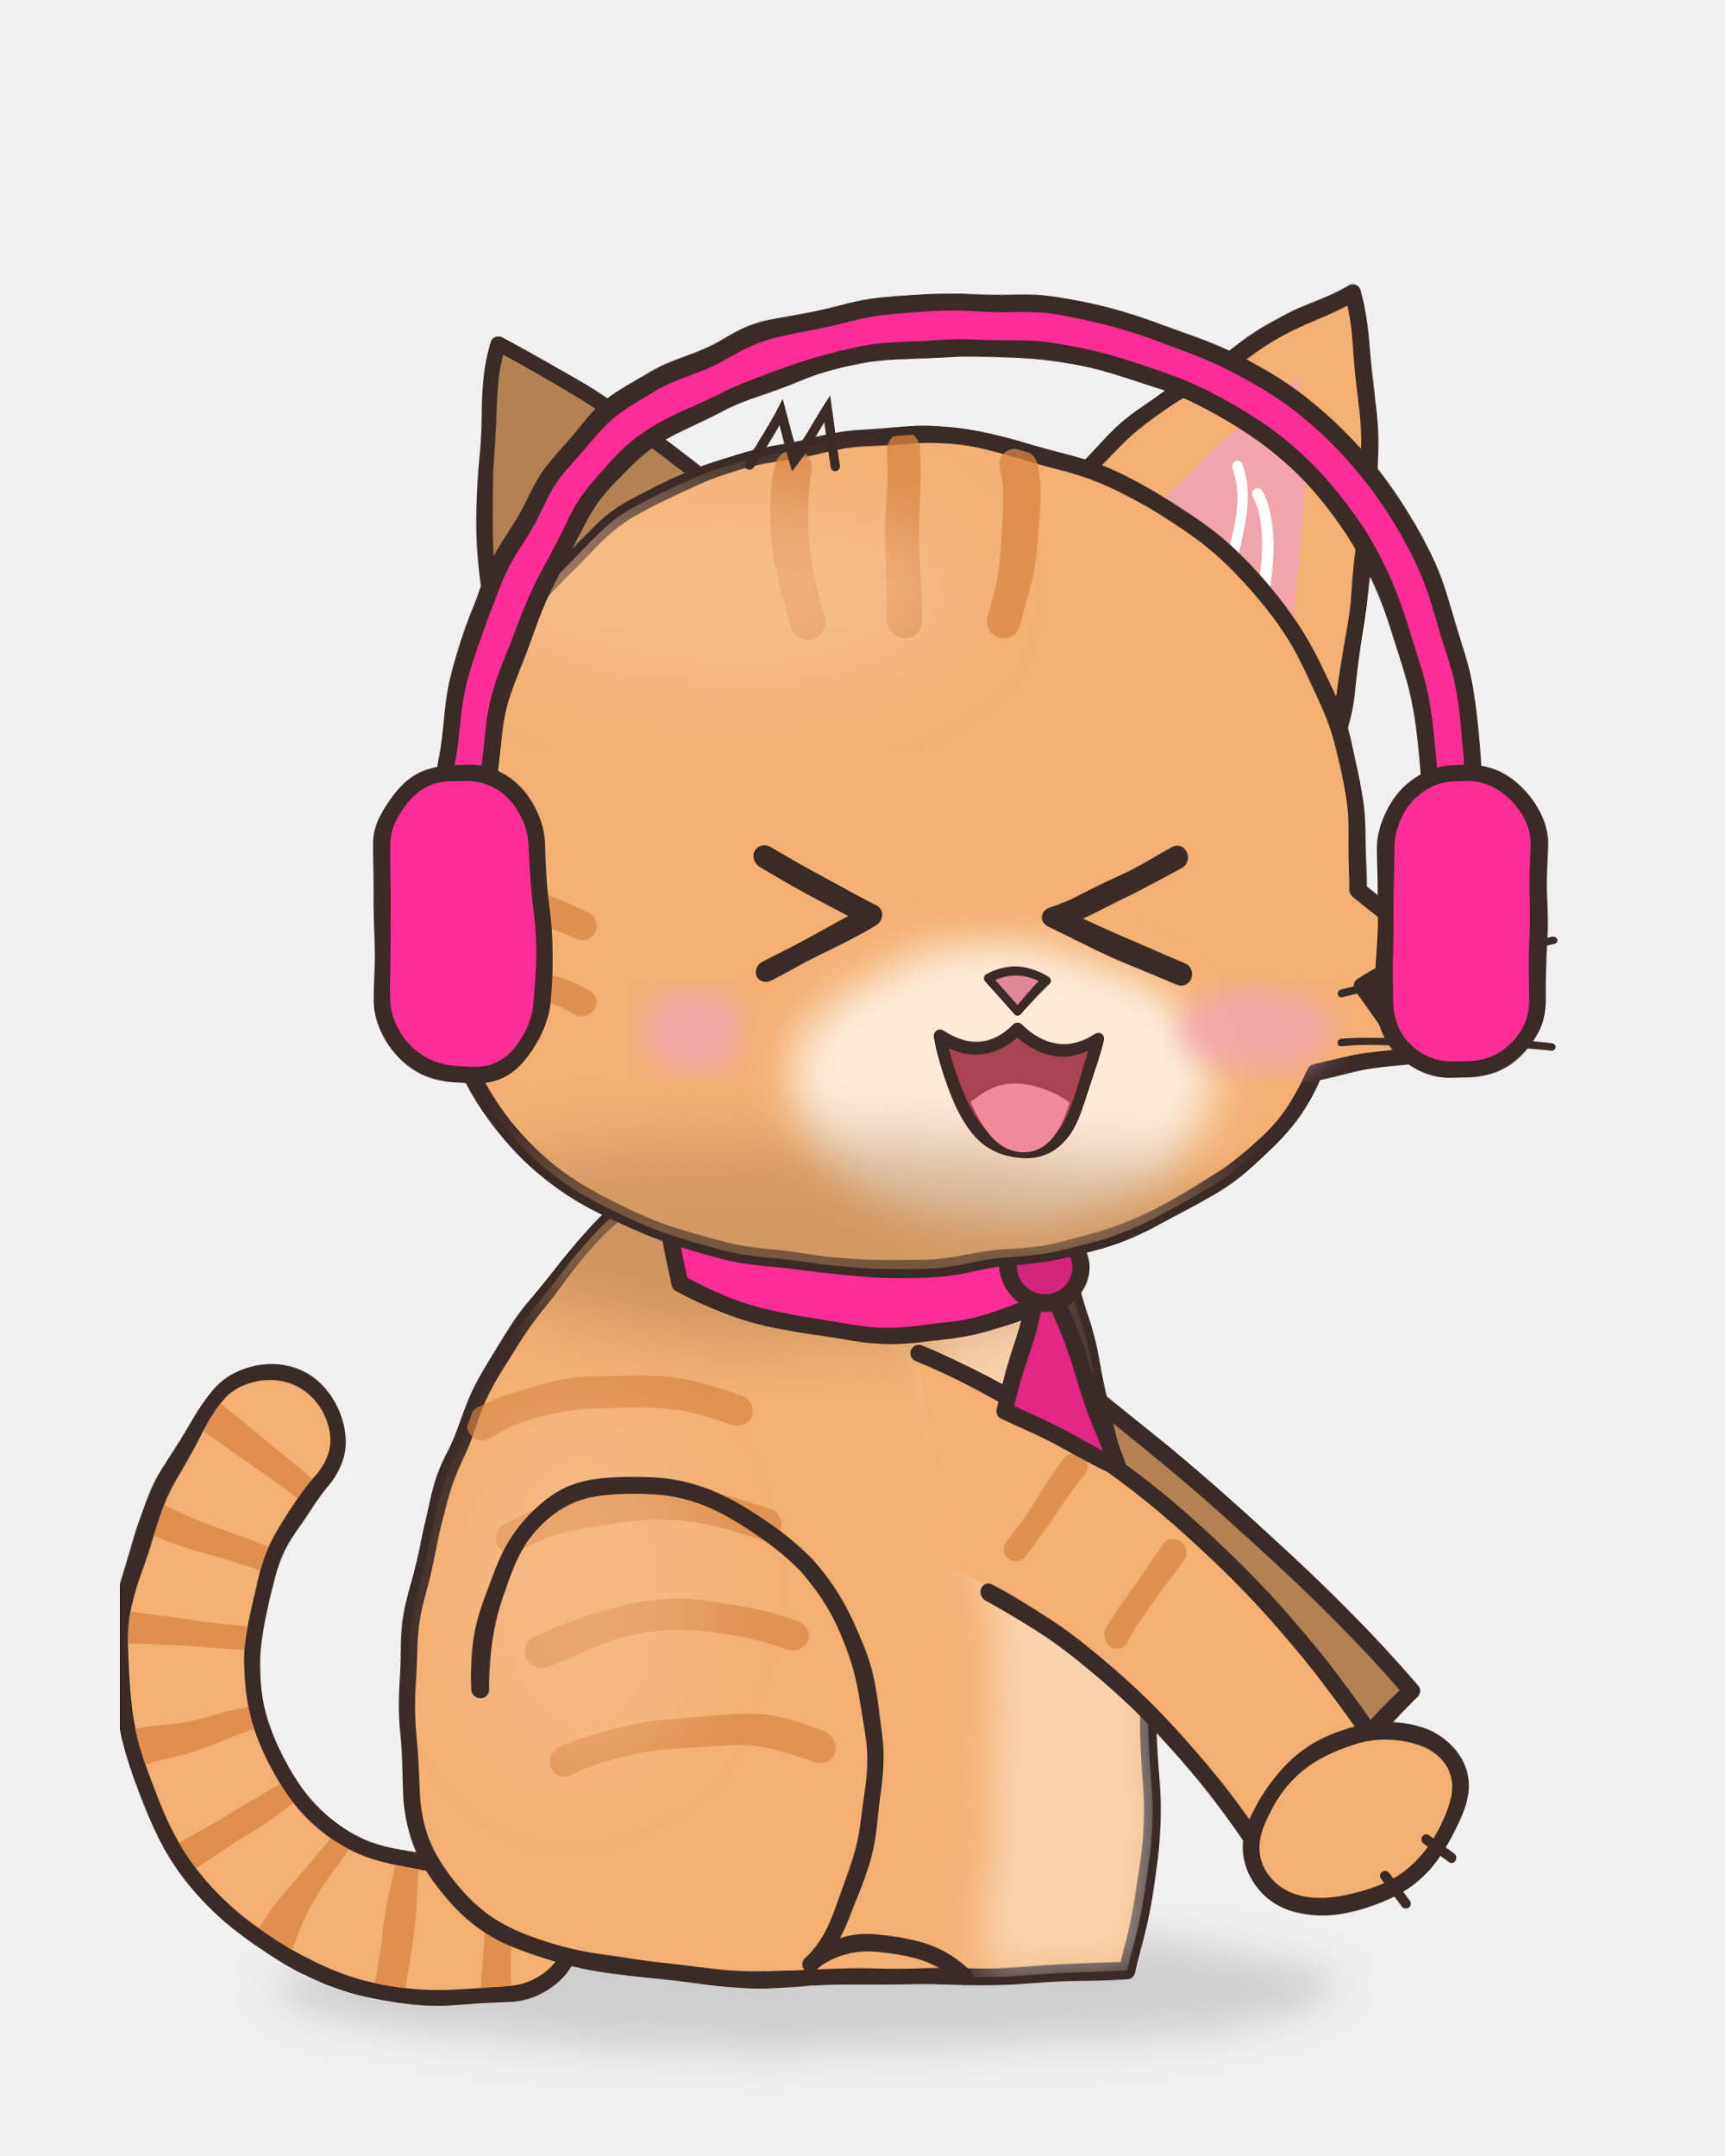
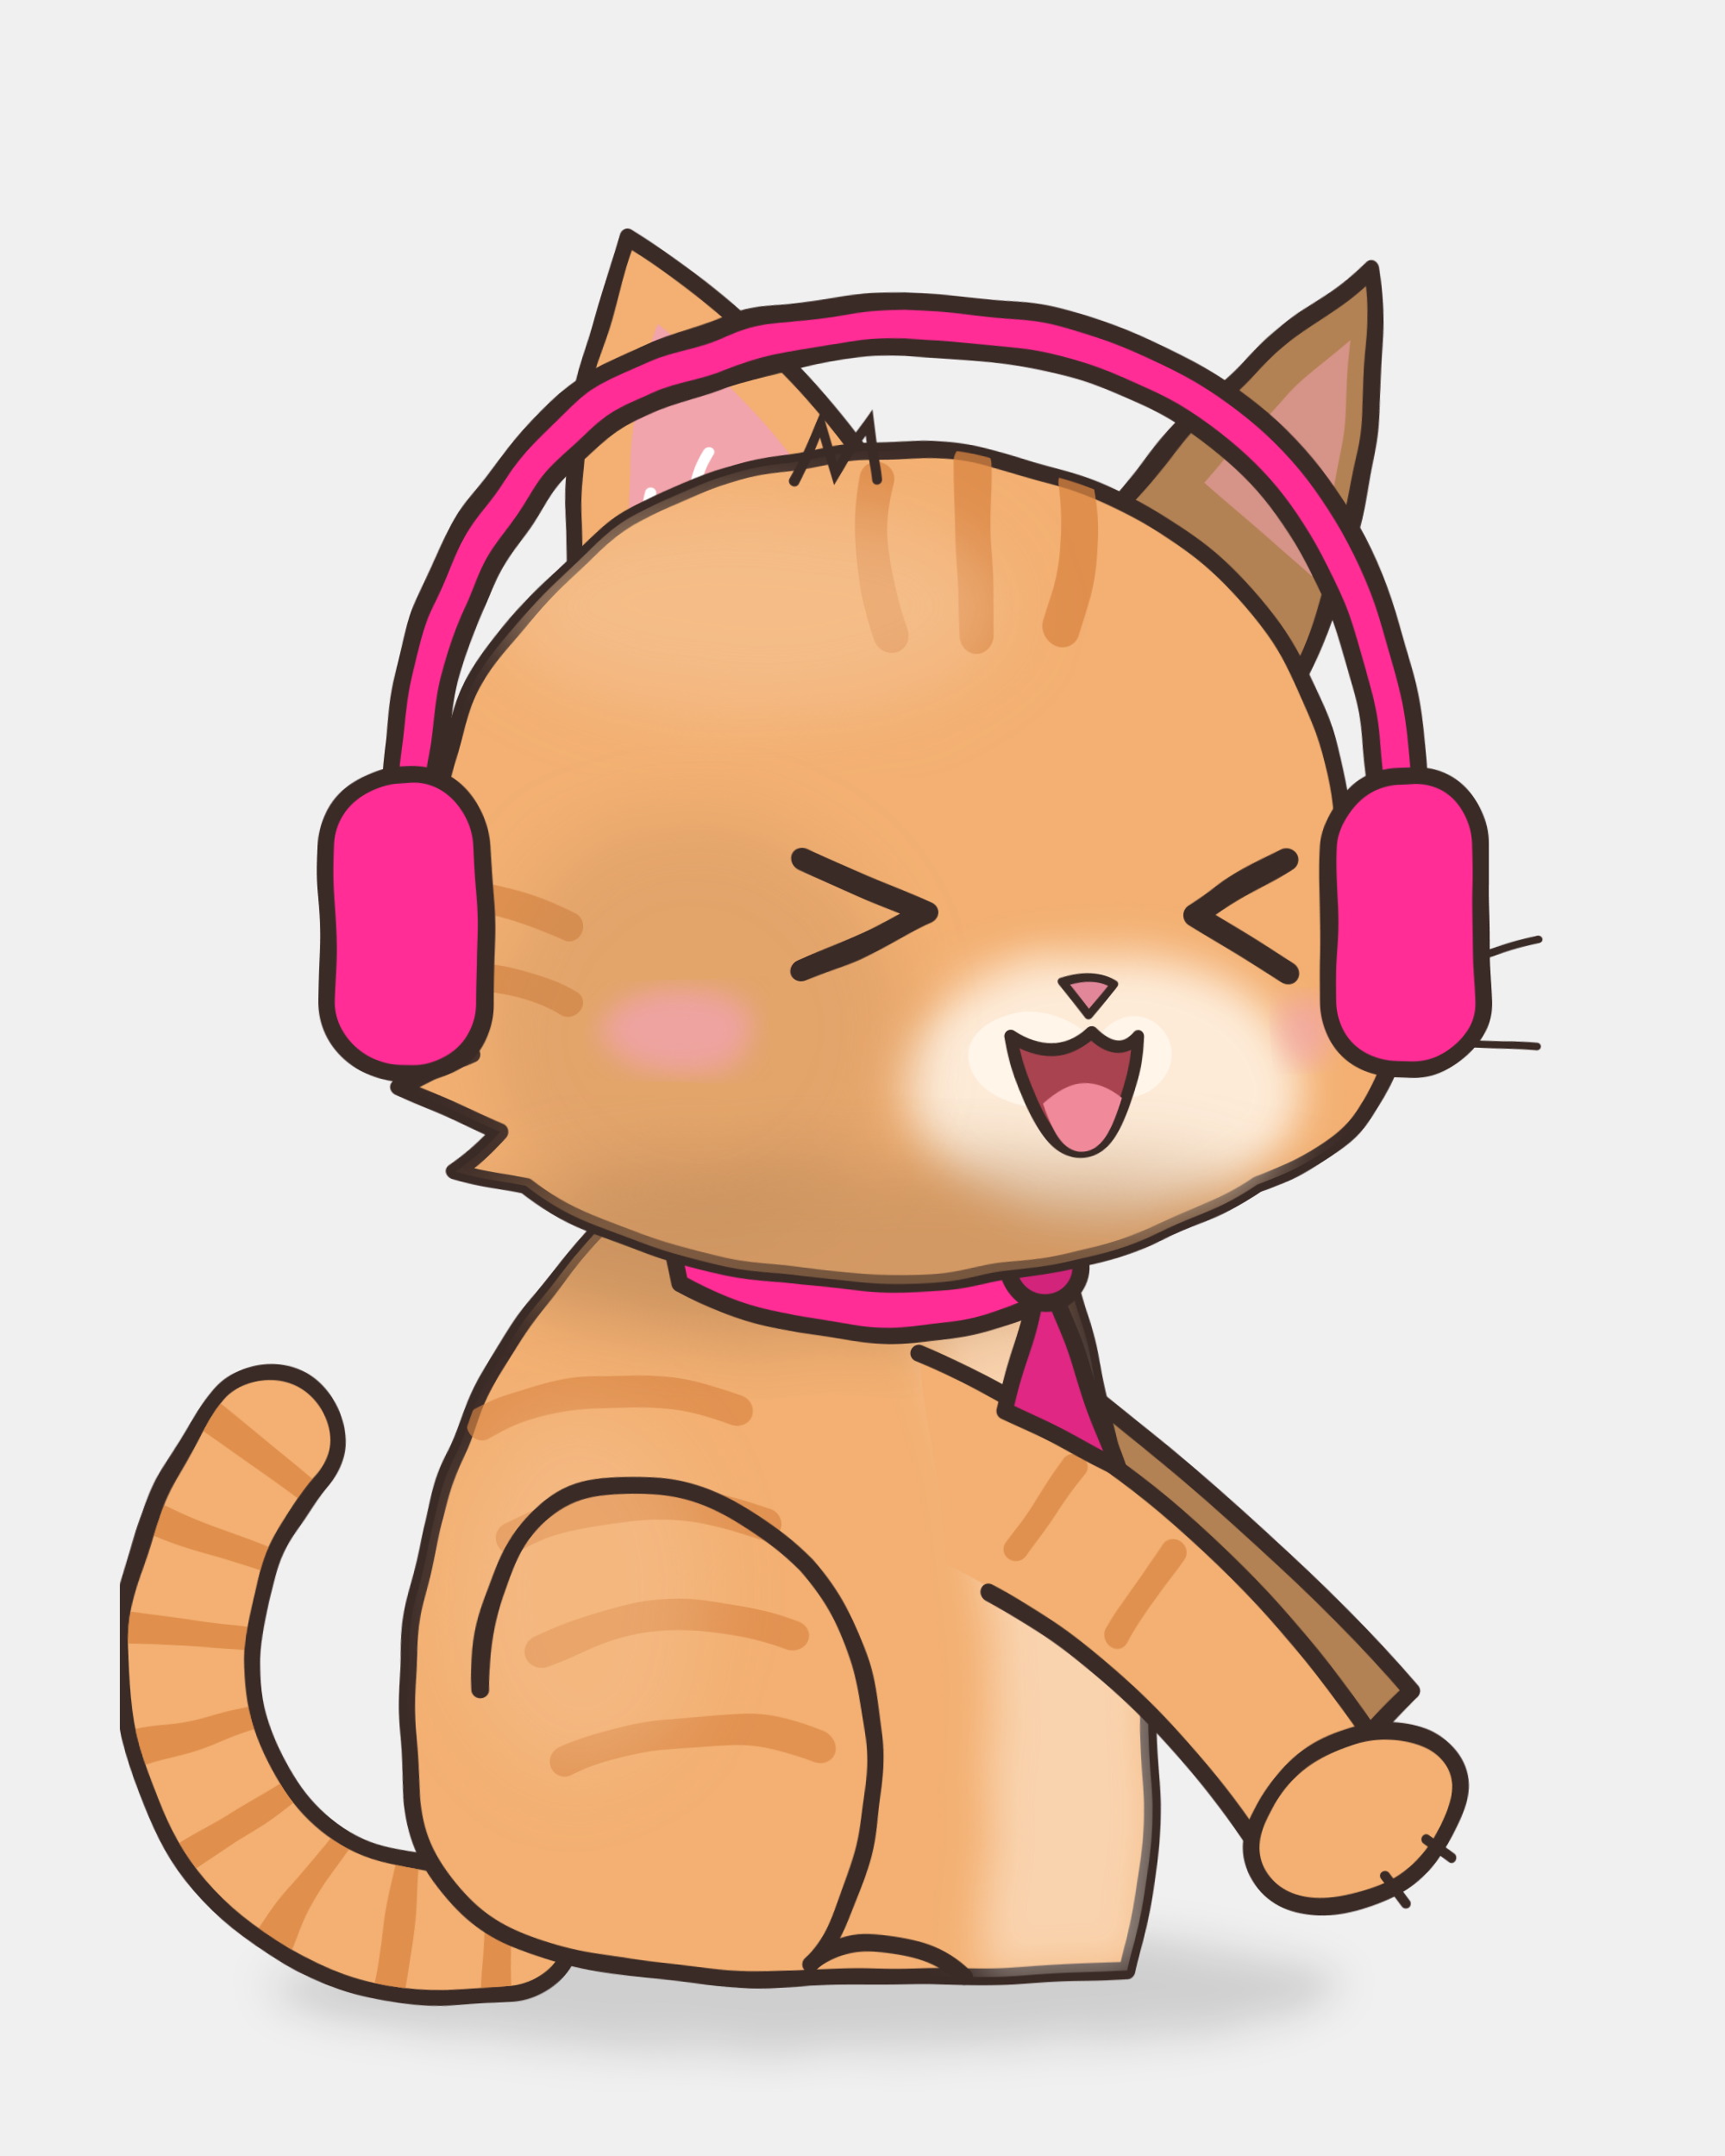
<svg xmlns="http://www.w3.org/2000/svg" viewBox="-104 -252 208 260">
  <defs>
    <filter id="ink" x="-5%" y="-5%" width="110%" height="110%">
      <feTurbulence type="fractalNoise" baseFrequency=".05" numOctaves="2" seed="3" result="n" />
      <feDisplacementMap in="SourceGraphic" in2="n" scale="2.2" />
    </filter>
    <filter id="pencil">
      <feTurbulence type="fractalNoise" baseFrequency="1.1 .35" numOctaves="2" seed="5" />
      <feColorMatrix values="0 0 0 0 .25  0 0 0 0 .2  0 0 0 0 .18  0 0 0 .22 -.02" />
      <feComposite in2="SourceGraphic" operator="in" />
    </filter>
    <filter id="blur1">
      <feGaussianBlur stdDeviation="1" />
    </filter>
    <filter id="blur2">
      <feGaussianBlur stdDeviation="2" />
    </filter>
    <filter id="blur3" x="-30%" y="-30%" width="160%" height="160%">
      <feGaussianBlur stdDeviation="3" />
    </filter>
    <filter id="blur4" x="-30%" y="-30%" width="160%" height="160%">
      <feGaussianBlur stdDeviation="5" />
    </filter>
  </defs>
  <g transform="translate(0 -150) scale(.85) translate(-120 -94)">
    <defs>
      <clipPath id="hsdarkorangeexcited">
-         <path d="M62 100 C56 62 88 36 126 36 C164 36 192 62 190 100 L200 108 L191 114 L198 124 L184 126 C174 146 150 154 124 154 C98 154 74 146 64 126 C60 118 60 108 62 100 Z" />
+         <path d="M60 98 C58 60 90 38 124 38 C160 38 188 60 188 96 C190 104 196 112 196 120 C196 130 188 138 176 142 C164 150 144 156 124 156 C102 156 82 150 72 142 L62 140 L68 134 L54 128 L64 123 L52 115 L62 111 C59 106 59 102 60 98 Z" />
      </clipPath>
      <clipPath id="bsdarkorangeexcited">
        <path d="M100 138 C68 150 52 194 56 228 C58 250 80 256 112 254 L158 254 C164 232 160 196 150 158 Z" />
      </clipPath>
    </defs>
    <g filter="url(#ink)">
      <ellipse cx="112" cy="256" rx="76" ry="9" fill="#000" opacity=".14" filter="url(#blur3)" />
      <path d="M70 248 C22 252 14 204 36 178" stroke="#3b2b27" stroke-width="21" fill="none" stroke-linecap="round" />
      <path d="M70 248 C22 252 14 204 36 178" stroke="#f3b072" stroke-width="16.5" fill="none" stroke-linecap="round" />
      <path d="M70 248 C22 252 14 204 36 178" stroke="#d98440" stroke-width="16.5" fill="none" stroke-dasharray="4 10" opacity=".75" />
      <path d="M150 170 C168 184 186 200 198 214 L186 226 C174 214 158 200 146 192 Z" stroke="#3b2b27" stroke-width="2.4" stroke-linejoin="round" stroke-linecap="round" fill="#b38254" />
      <path d="M100 138 C68 150 52 194 56 228 C58 250 80 256 112 254 L158 254 C164 232 160 196 150 158 Z" stroke="#3b2b27" stroke-width="2.4" stroke-linejoin="round" stroke-linecap="round" fill="#f3b072" />
      <g clip-path="url(#bsdarkorangeexcited)">
        <path d="M126 140 C150 150 166 200 160 254 L136 254 C142 210 136 170 120 146Z" fill="#fff6ea" opacity=".5" filter="url(#blur3)" />
        <path d="M66 176 q18 -8 36 -2" stroke="#d98440" stroke-width="4.5" fill="none" stroke-linecap="round" opacity=".65" />
        <path d="M70 192 q18 -8 36 -2" stroke="#d98440" stroke-width="4.5" fill="none" stroke-linecap="round" opacity=".65" />
        <path d="M74 208 q18 -8 36 -2" stroke="#d98440" stroke-width="4.5" fill="none" stroke-linecap="round" opacity=".65" />
        <path d="M78 224 q18 -8 36 -2" stroke="#d98440" stroke-width="4.5" fill="none" stroke-linecap="round" opacity=".65" />
        <ellipse cx="110" cy="150" rx="44" ry="14" fill="#b38254" opacity=".6" filter="url(#blur4)" />
        <ellipse cx="80" cy="200" rx="18" ry="26" fill="#f6c699" opacity=".35" filter="url(#blur4)" />
      </g>
      <path d="M66 214 C64 182 92 176 112 196 C126 212 124 240 112 252" fill="none" stroke="#3b2b27" stroke-width="2.4" stroke-linejoin="round" stroke-linecap="round" />
      <path d="M112 252 C116 248 128 248 134 254" fill="none" stroke="#3b2b27" stroke-width="2.4" stroke-linejoin="round" stroke-linecap="round" />
      <path d="M128 166 C152 176 176 196 192 220 L176 236 C164 218 148 204 132 196 Z" fill="#f3b072" />
      <path d="M128 166 C152 176 176 196 192 220" fill="none" stroke="#3b2b27" stroke-width="2.4" stroke-linejoin="round" stroke-linecap="round" />
      <path d="M176 236 C164 218 150 206 138 200" fill="none" stroke="#3b2b27" stroke-width="2.4" stroke-linejoin="round" stroke-linecap="round" />
      <path d="M150 182 l-8 12 M164 194 l-8 12" stroke="#d98440" stroke-width="3.5" stroke-linecap="round" opacity=".7" />
      <ellipse cx="190" cy="232" rx="16" ry="11" stroke="#3b2b27" stroke-width="2.4" stroke-linejoin="round" stroke-linecap="round" fill="#f3b072" transform="rotate(-30 190 232)" />
      <path d="M194 240 l3 4 M200 235 l4 3" stroke="#3b2b27" stroke-width="1.4" fill="none" stroke-linecap="round" />
      <path d="M92 144 Q122 160 150 148 L148 158 Q120 170 94 156 Z" stroke="#3b2b27" stroke-width="2.4" stroke-linejoin="round" stroke-linecap="round" fill="#ff2d95" />
      <path d="M146 154 L156 182 L140 174 Z" stroke="#3b2b27" stroke-width="2.4" stroke-linejoin="round" stroke-linecap="round" fill="#e02783" />
      <circle cx="146" cy="154" r="5" stroke="#3b2b27" stroke-width="2.4" stroke-linejoin="round" stroke-linecap="round" fill="#d1247a" />
-       <g transform="translate(12 6) scale(.9) translate(6 4)">
-         <path d="M60 82 C54 58 52 34 57 15 C76 25 92 37 103 49 Z" stroke="#3b2b27" stroke-width="2.4" stroke-linejoin="round" stroke-linecap="round" fill="#b38254" />
+       <path d="M154 48 C166 34 180 20 192 12 C194 32 190 52 182 70 Z" stroke="#3b2b27" stroke-width="2.4" stroke-linejoin="round" stroke-linecap="round" fill="#b38254" />
+       <path d="M168 42 C176 34 184 27 189 22 C189 34 187 46 184 56 Z" fill="#f2a3b3" opacity=".55" />
+       <path d="M80 72 C77 50 79 28 87 8 C103 18 117 32 126 48 Z" stroke="#3b2b27" stroke-width="2.4" stroke-linejoin="round" stroke-linecap="round" fill="#f3b072" />
+       <path d="M88 62 C86 46 87 32 91 20 C101 28 109 36 116 48 Z" fill="#f2a3b3" opacity=".9" />
+       <path d="M96 54 q-1 -10 2 -16 M102 56 q0 -9 4 -13 M91 56 q-2 -8 -1 -12" stroke="#fff" stroke-width="1.6" fill="none" stroke-linecap="round" />
+       <path d="M60 98 C58 60 90 38 124 38 C160 38 188 60 188 96 C190 104 196 112 196 120 C196 130 188 138 176 142 C164 150 144 156 124 156 C102 156 82 150 72 142 L62 140 L68 134 L54 128 L64 123 L52 115 L62 111 C59 106 59 102 60 98 Z" stroke="#3b2b27" stroke-width="2.4" stroke-linejoin="round" stroke-linecap="round" fill="#f3b072" />
+       <g clip-path="url(#hsdarkorangeexcited)">
+         <path d="M122 42 q-2 10 2 22 M136 40 v24 M150 42 q2 10 -2 21" stroke="#d98440" stroke-width="5" fill="none" stroke-linecap="round" opacity=".75" />
+         <path d="M60 100 q10 1 18 5 M62 112 q10 0 16 4" stroke="#d98440" stroke-width="4" fill="none" stroke-linecap="round" opacity=".7" />
+         <ellipse cx="154.031" cy="128" rx="28" ry="19" fill="#fff6ea" opacity=".85" filter="url(#blur3)" />
+         <ellipse cx="104" cy="60" rx="36" ry="15" fill="#f6c699" opacity=".55" filter="url(#blur4)" />
+         <ellipse cx="96" cy="120" rx="30" ry="30" fill="#b38254" opacity=".25" filter="url(#blur4)" />
+         <ellipse cx="124" cy="152" rx="70" ry="14" fill="#b38254" opacity=".5" filter="url(#blur4)" />
      </g>
+       <path d="M110 42 l4 -8 l2 7 l5 -7 l1 8" stroke="#3b2b27" stroke-width="1.4" fill="none" stroke-linecap="round" />
+       <path d="M111.65 96 L129.65 104 L111.65 112" stroke="#3b2b27" fill="none" stroke-linecap="round" stroke-linejoin="round" stroke-width="3.2" />
+       <path d="M180.251 96 L167.224 104 L180.251 112" stroke="#3b2b27" fill="none" stroke-linecap="round" stroke-linejoin="round" stroke-width="3.2" />
+       <ellipse cx="93.954" cy="120" rx="11" ry="6" fill="#f2a3b3" opacity=".75" filter="url(#blur2)" />
+       <ellipse cx="182.868" cy="120" rx="4" ry="5" fill="#f2a3b3" opacity=".6" filter="url(#blur2)" />
+       <ellipse cx="144.031" cy="124" rx="9" ry="6.5" fill="#fff6ea" opacity=".9" />
+       <ellipse cx="158.031" cy="124" rx="6" ry="6" fill="#fff6ea" opacity=".9" />
+       <path d="M148.031 113 Q152.031 111 155.031 113 L151.531 117.5 Z" fill="#e2879a" stroke="#3b2b27" stroke-width="1.2" stroke-linejoin="round" />
+       <path d="M141.031 121 Q147.031 125 152.031 120 Q156.031 124 159.031 121 Q158.031 137 151.031 137 Q144.031 137 141.031 121 Z" fill="#a8434f" stroke="#3b2b27" stroke-width="1.8" stroke-linejoin="round" />
+       <path d="M145.031 130 Q151.031 125 157.031 130 Q155.031 137 151.031 137 Q147.031 137 145.031 130 Z" fill="#f08a9a" />
+       <path d="M188 115 q14 -3.2 28 -7.6" stroke="#3b2b27" stroke-width="1.1" fill="none" stroke-linecap="round" />
+       <path d="M188 122 q14 -0.4 28 0.8" stroke="#3b2b27" stroke-width="1.1" fill="none" stroke-linecap="round" />
      <g transform="translate(6 0)">
-         <path d="M 180 82 C 186 58 188 34 183 15 C 164 25 148 37 137 49 Z" stroke="#3b2b27" stroke-width="2.4" stroke-linejoin="round" stroke-linecap="round" fill="#f3b072" />
-         <path d="M 173 72 C 177 54 178 40 176 28 C 165 36 156 44 148 52 Z" fill="#f2a3b3" opacity=".9" />
-         <path d="M166 56 q3 -10 1 -16 M171 58 q2 -9 -1 -14" stroke="#fff" stroke-width="1.6" fill="none" stroke-linecap="round" />
-       </g>
-       <path d="M62 100 C56 62 88 36 126 36 C164 36 192 62 190 100 L200 108 L191 114 L198 124 L184 126 C174 146 150 154 124 154 C98 154 74 146 64 126 C60 118 60 108 62 100 Z" stroke="#3b2b27" stroke-width="2.4" stroke-linejoin="round" stroke-linecap="round" fill="#f3b072" />
-       <g clip-path="url(#hsdarkorangeexcited)">
-         <path d="M110 40 q-2 10 2 22 M126 38 v24 M142 40 q2 10 -2 22" stroke="#d98440" stroke-width="5" fill="none" stroke-linecap="round" opacity=".75" />
-         <path d="M62 100 q10 1 18 5 M64 112 q10 0 16 4" stroke="#d98440" stroke-width="4" fill="none" stroke-linecap="round" opacity=".7" />
-         <ellipse cx="140" cy="128" rx="30" ry="20" fill="#fff6ea" opacity=".85" filter="url(#blur3)" />
-         <ellipse cx="100" cy="58" rx="34" ry="14" fill="#f6c699" opacity=".55" filter="url(#blur4)" />
-         <ellipse cx="110" cy="150" rx="70" ry="14" fill="#b38254" opacity=".5" filter="url(#blur4)" />
-       </g>
-       <path d="M104 40 l4 -8 l2 7 l5 -7 l1 8" stroke="#3b2b27" stroke-width="1.4" fill="none" stroke-linecap="round" />
-       <path d="M106.62 96 L121.38 104 L106.62 112" stroke="#3b2b27" fill="none" stroke-linecap="round" stroke-linejoin="round" stroke-width="3.2" />
-       <path d="M165.0 96 L147.0 104 L165.0 112" stroke="#3b2b27" fill="none" stroke-linecap="round" stroke-linejoin="round" stroke-width="3.2" />
-       <ellipse cx="96" cy="120" rx="7.7" ry="6" fill="#f2a3b3" opacity=".75" filter="url(#blur2)" />
-       <ellipse cx="176" cy="120" rx="11" ry="6" fill="#f2a3b3" opacity=".75" filter="url(#blur2)" />
-       <path d="M138 113 Q142 111 146 113 L142 117.5 Z" fill="#e2879a" stroke="#3b2b27" stroke-width="1.2" stroke-linejoin="round" />
-       <path d="M131 121 Q137 125 142 120 Q147 125 153 121 Q150 137 142 137 Q134 137 131 121 Z" fill="#a8434f" stroke="#3b2b27" stroke-width="1.8" stroke-linejoin="round" />
-       <path d="M135 130 Q142 125 149 130 Q146 137 142 137 Q138 137 135 130 Z" fill="#f08a9a" />
-       <path d="M188 115 q16 -3.2 30 -7.6" stroke="#3b2b27" stroke-width="1.1" fill="none" stroke-linecap="round" />
-       <path d="M188 122 q16 -0.4 30 0.8" stroke="#3b2b27" stroke-width="1.1" fill="none" stroke-linecap="round" />
-       <g transform="translate(14 0)">
        <path d="M50 104 Q46 22 120 20 Q194 22 190 104" stroke="#3b2b27" stroke-width="9" fill="none" />
        <path d="M50 104 Q46 22 120 20 Q194 22 190 104" stroke="#ff2d95" stroke-width="4" fill="none" />
        <rect x="38" y="84" width="22" height="42" rx="10" stroke="#3b2b27" stroke-width="2.4" stroke-linejoin="round" stroke-linecap="round" fill="#ff2d95" />
        <rect x="180" y="84" width="22" height="42" rx="10" stroke="#3b2b27" stroke-width="2.4" stroke-linejoin="round" stroke-linecap="round" fill="#ff2d95" />
      </g>
    </g>
  </g>
</svg>
